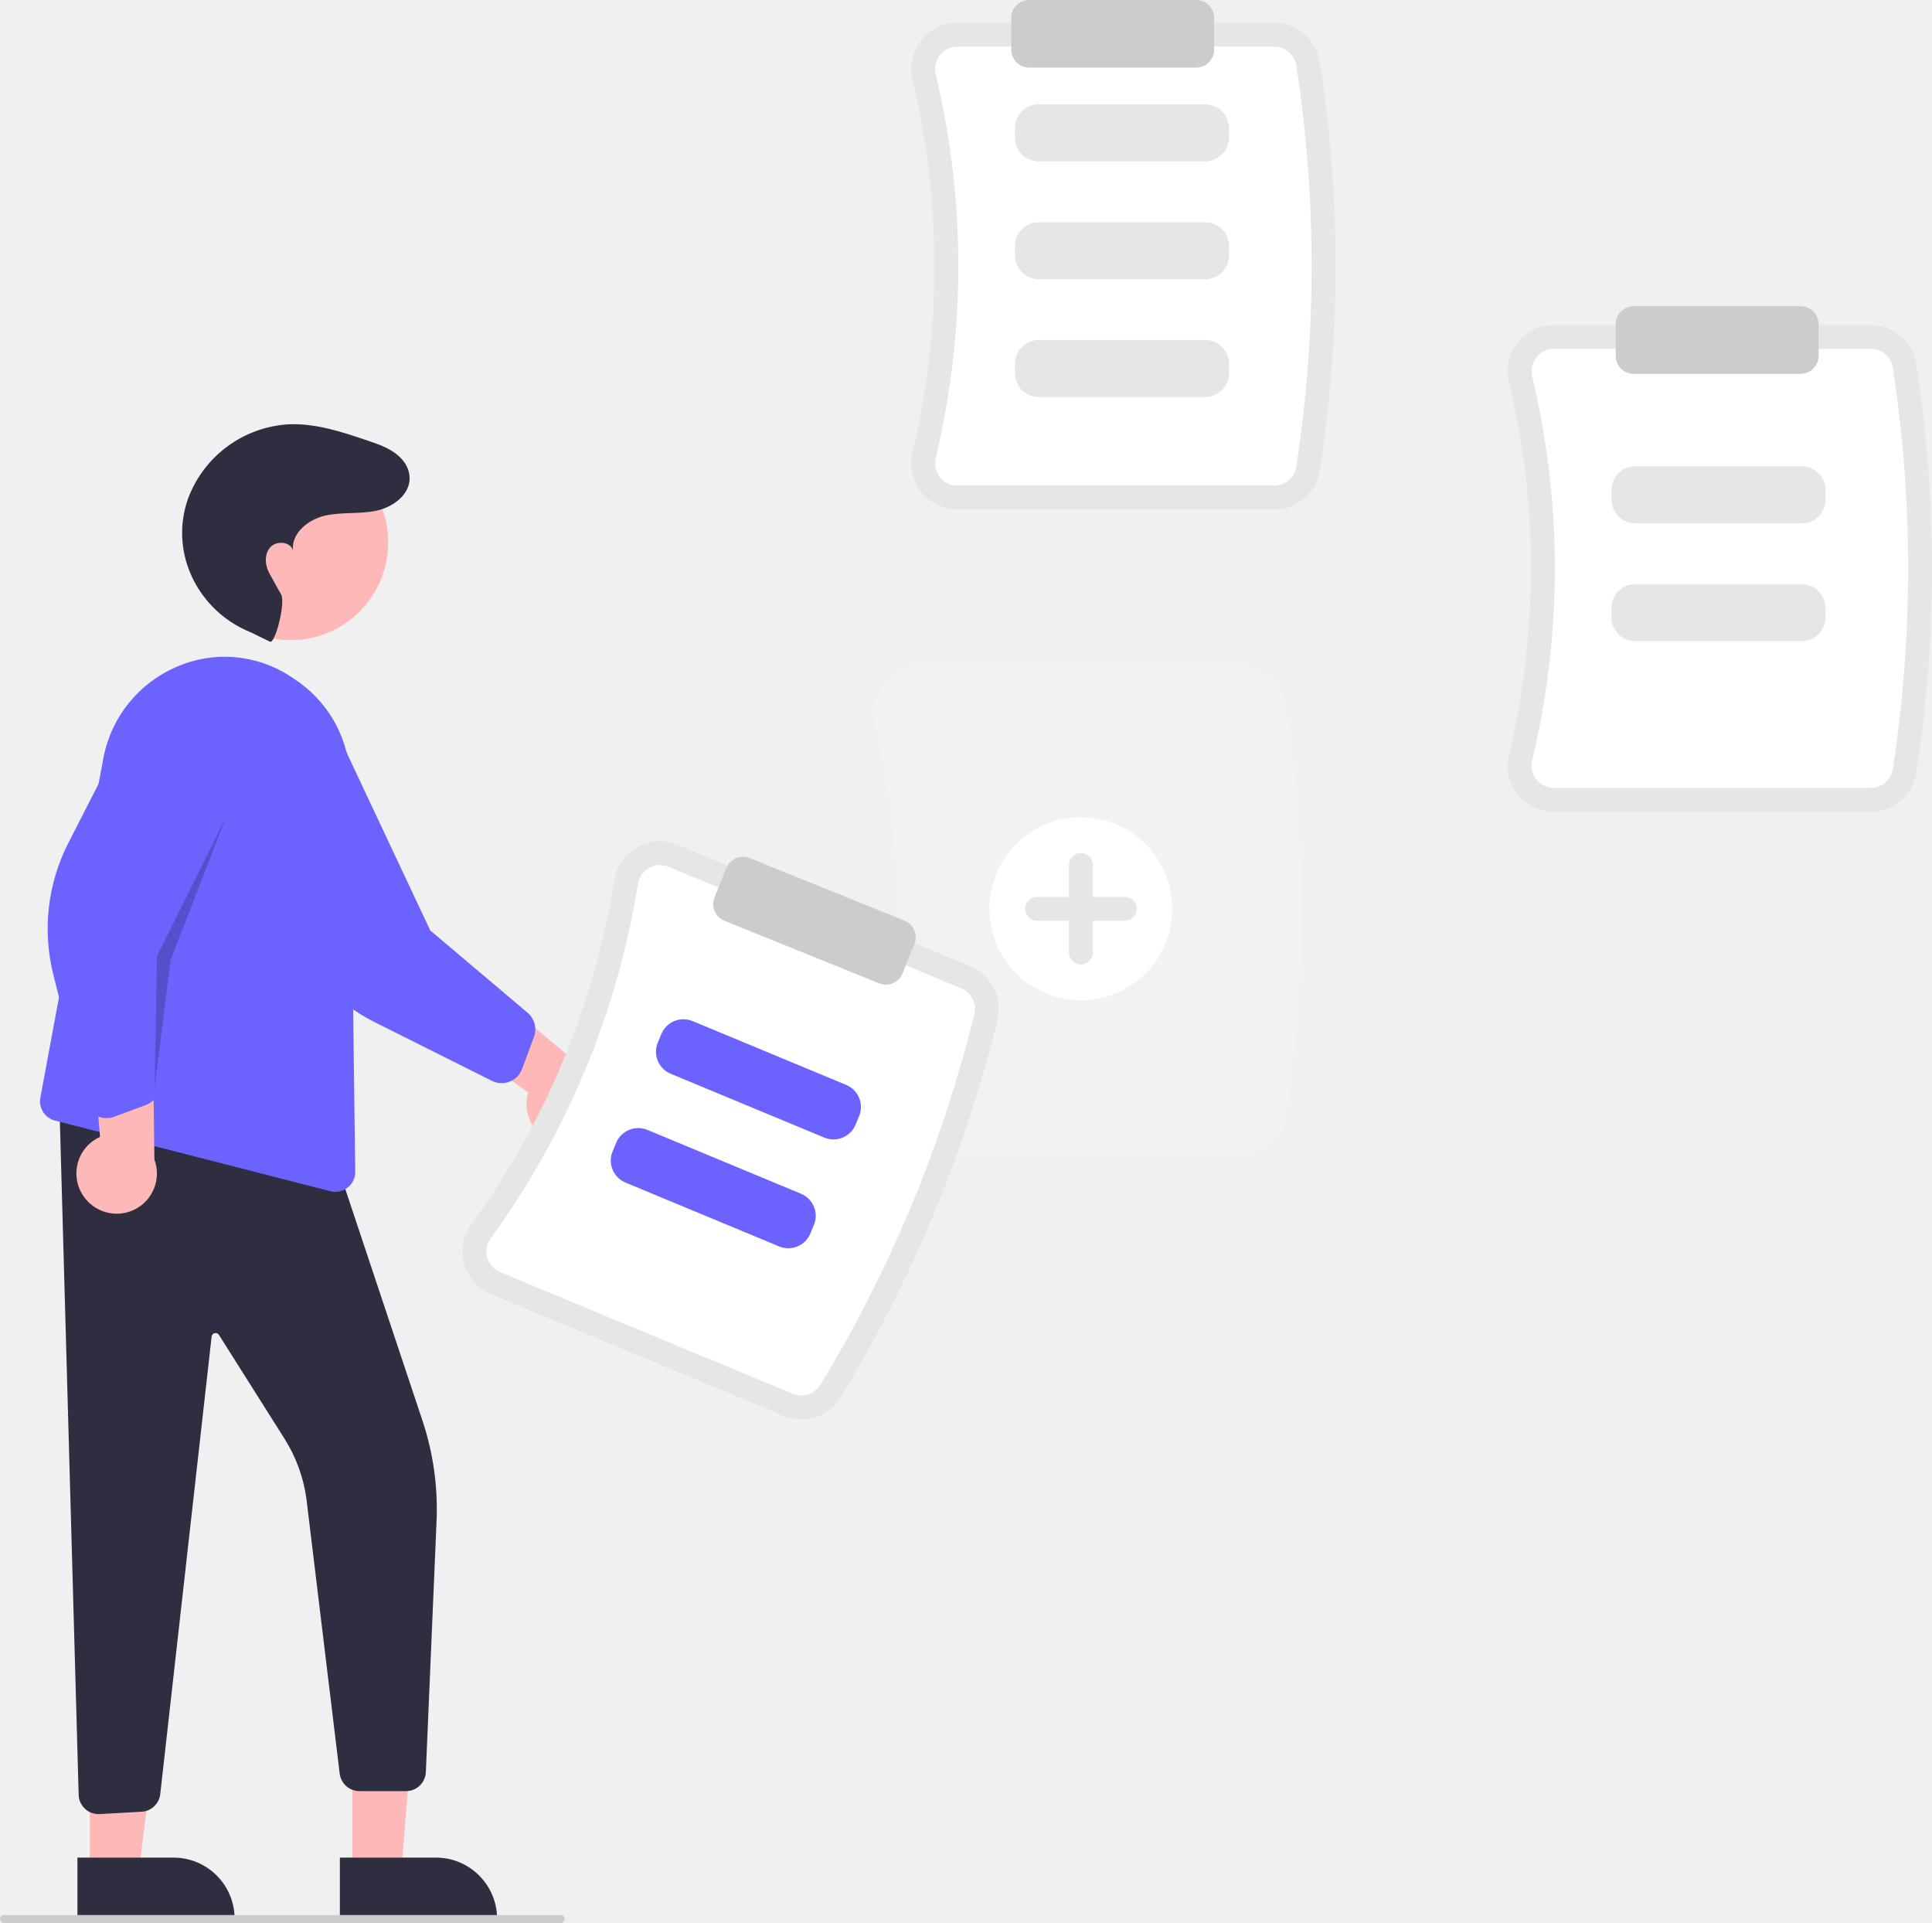
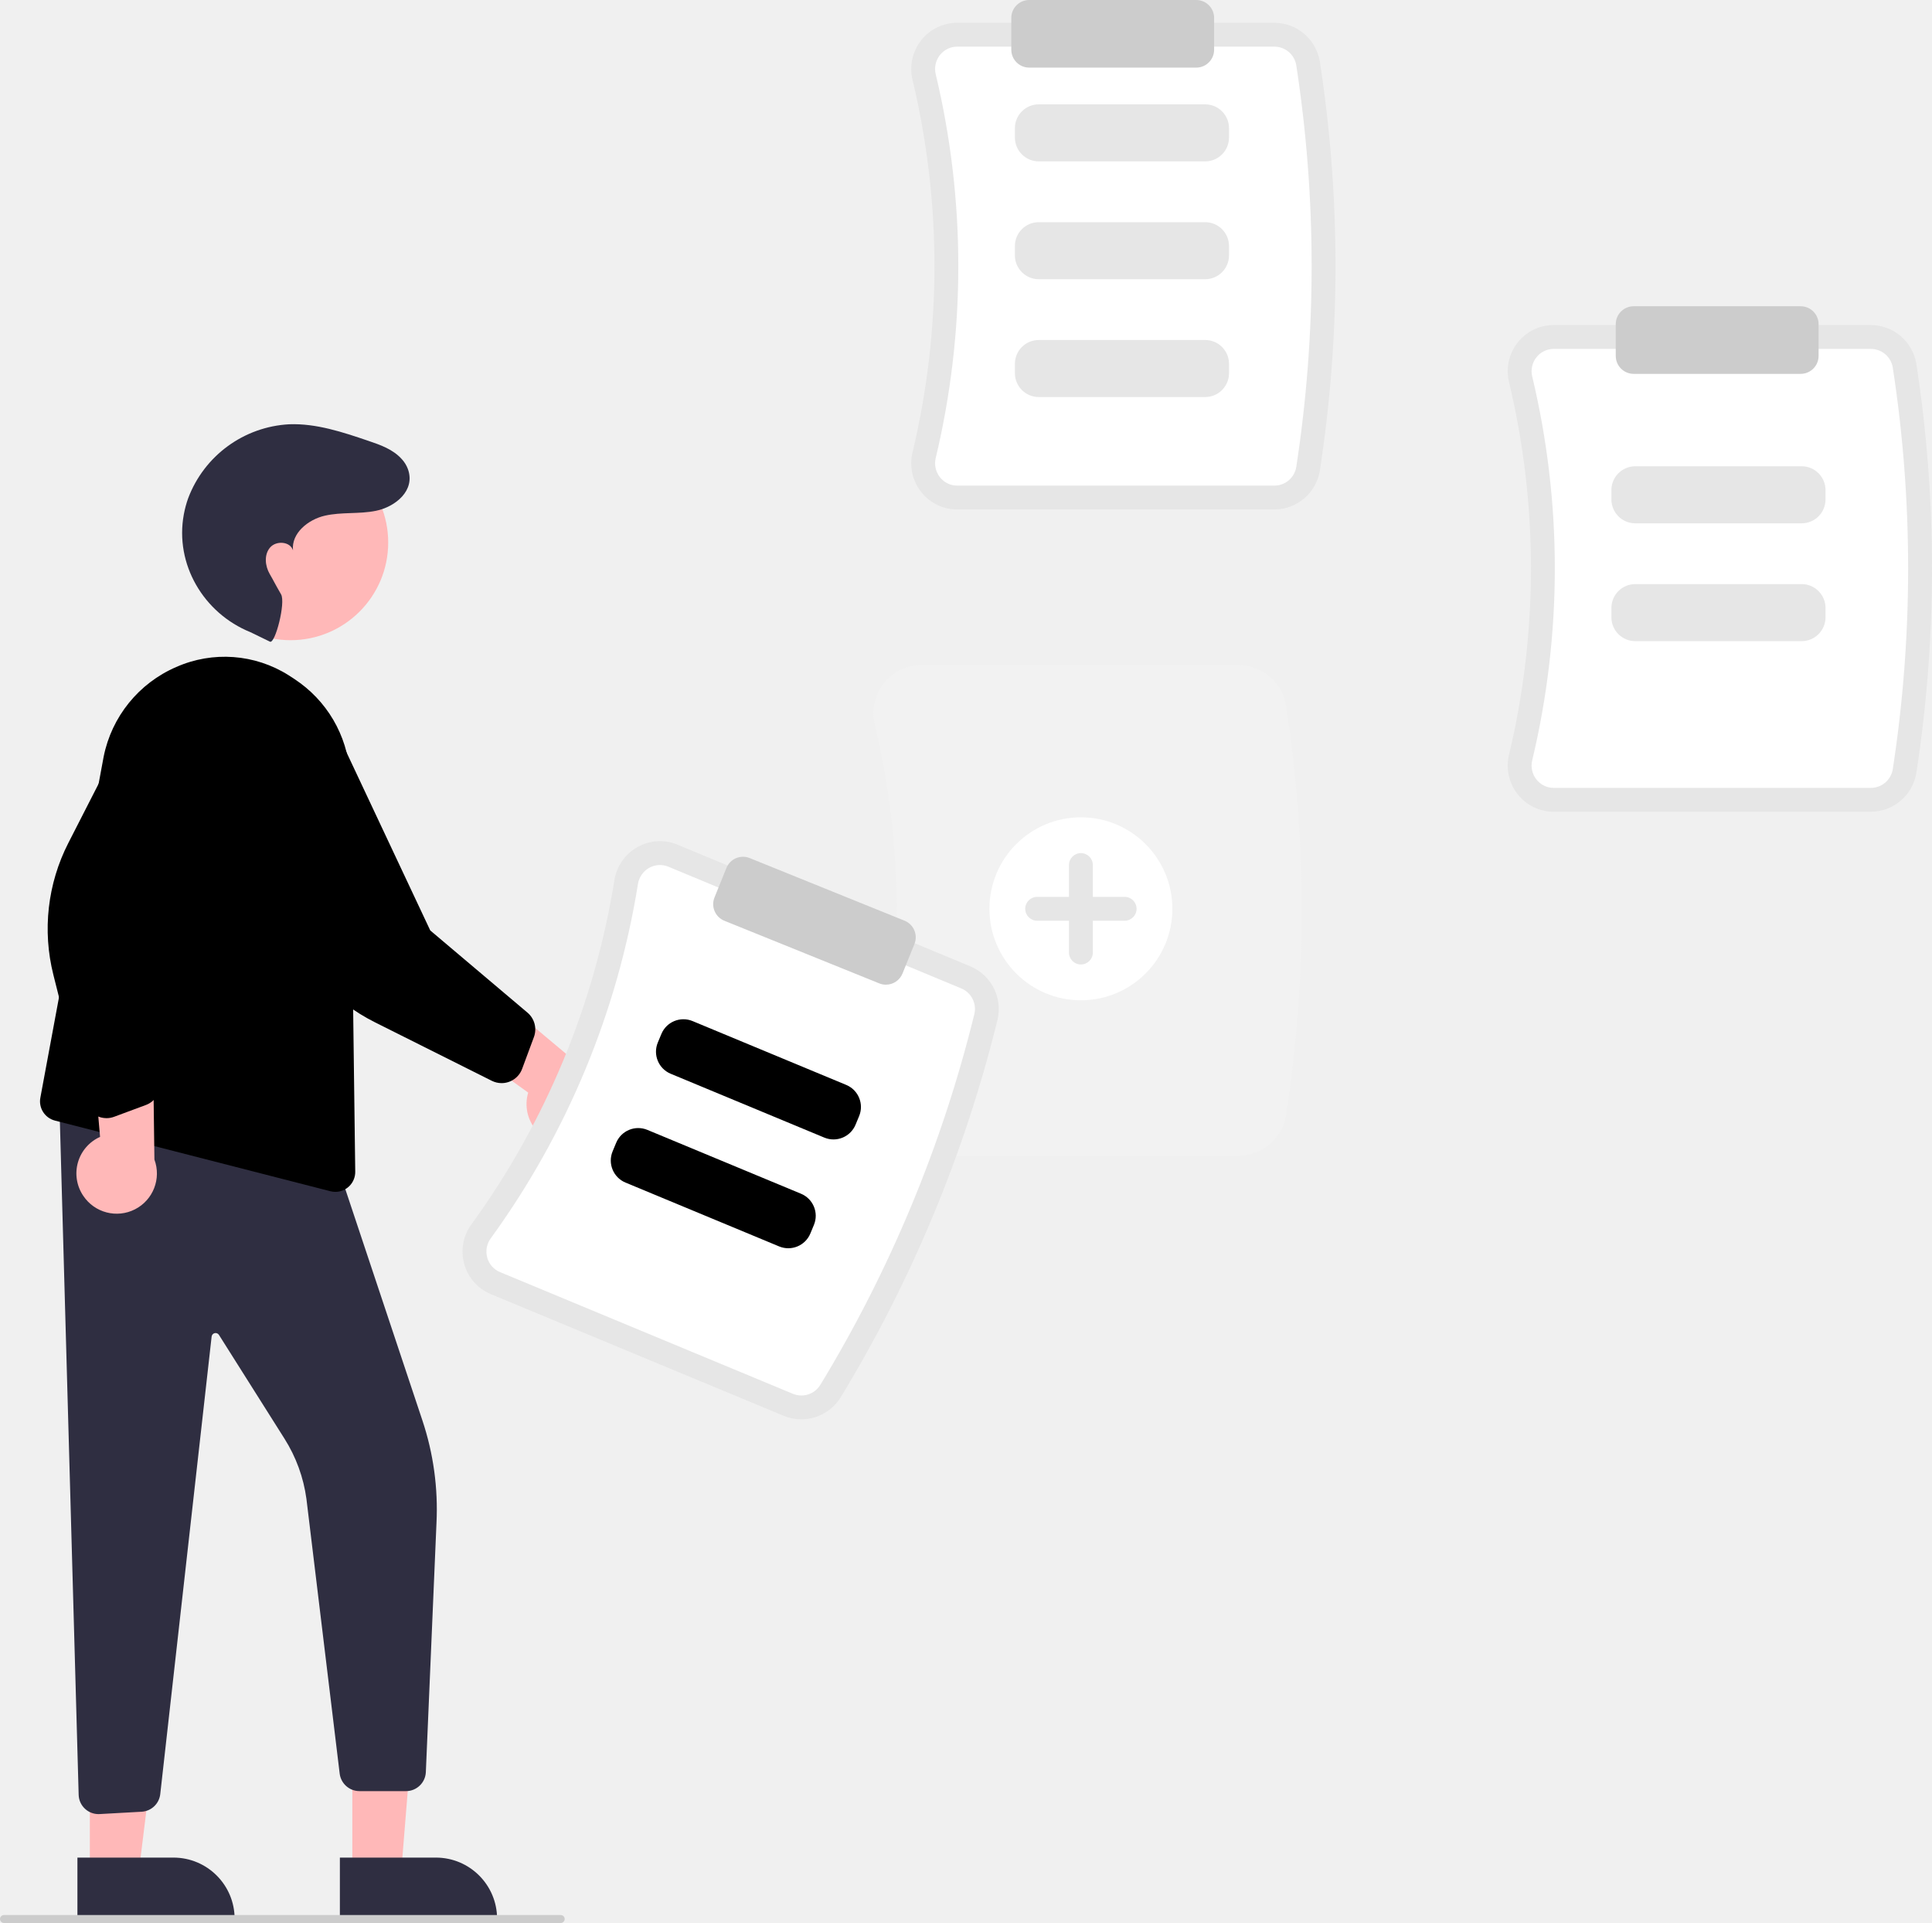
<svg xmlns="http://www.w3.org/2000/svg" id="ff753138-df00-44ec-9203-11de423f2580" data-name="Layer 1" width="485.834" height="483.5" viewBox="0 0 485.834 483.5">
  <path d="M677.542,336.347H597.8a11.478,11.478,0,0,1-9.066-4.394h0a11.622,11.622,0,0,1-2.177-9.968,201.631,201.631,0,0,0-0-93.647,11.624,11.624,0,0,1,2.177-9.967,11.478,11.478,0,0,1,9.066-4.394h79.741a11.623,11.623,0,0,1,11.439,9.755,337.961,337.961,0,0,1,0,102.858A11.623,11.623,0,0,1,677.542,336.347Z" transform="translate(-357.0831 -208.25)" fill="#e6e6e6" />
  <path d="M597.8,219.978a5.513,5.513,0,0,0-4.354,2.108,5.659,5.659,0,0,0-1.054,4.854,207.656,207.656,0,0,1,0,96.445,5.656,5.656,0,0,0,1.053,4.853l0.0 0a5.511,5.511,0,0,0,4.354,2.109h79.741a5.582,5.582,0,0,0,5.509-4.667,331.985,331.985,0,0,0,0-101.035,5.582,5.582,0,0,0-5.509-4.667Z" transform="translate(-357.0831 -208.25)" fill="#fff" />
  <path d="M660.141,248.829h-41.845a6.006,6.006,0,0,1-6-6v-2.345a6.006,6.006,0,0,1,6-6h41.845a6.006,6.006,0,0,1,6,6V242.829A6.006,6.006,0,0,1,660.141,248.829Z" transform="translate(-357.0831 -208.25)" fill="#e6e6e6" />
  <path d="M660.141,278.454h-41.845a6.006,6.006,0,0,1-6-6V270.11a6.006,6.006,0,0,1,6-6h41.845a6.006,6.006,0,0,1,6,6v2.345A6.006,6.006,0,0,1,660.141,278.454Z" transform="translate(-357.0831 -208.25)" fill="#e6e6e6" />
  <path d="M660.141,308.08h-41.845a6.006,6.006,0,0,1-6-6v-2.345a6.006,6.006,0,0,1,6-6h41.845a6.006,6.006,0,0,1,6,6v2.345A6.006,6.006,0,0,1,660.141,308.08Z" transform="translate(-357.0831 -208.25)" fill="#e6e6e6" />
  <path d="M827.542,412.347H747.8a11.478,11.478,0,0,1-9.066-4.394h0a11.622,11.622,0,0,1-2.177-9.968,201.631,201.631,0,0,0-0-93.647,11.624,11.624,0,0,1,2.177-9.967,11.478,11.478,0,0,1,9.066-4.394h79.741a11.623,11.623,0,0,1,11.439,9.755,337.961,337.961,0,0,1,0,102.858A11.623,11.623,0,0,1,827.542,412.347Z" transform="translate(-357.0831 -208.25)" fill="#e6e6e6" />
  <path d="M747.8,295.978a5.513,5.513,0,0,0-4.354,2.108,5.659,5.659,0,0,0-1.054,4.854,207.656,207.656,0,0,1,0,96.445,5.656,5.656,0,0,0,1.053,4.853l0.0 0a5.511,5.511,0,0,0,4.354,2.109h79.741a5.582,5.582,0,0,0,5.509-4.667,331.985,331.985,0,0,0,0-101.035,5.582,5.582,0,0,0-5.509-4.667Z" transform="translate(-357.0831 -208.25)" fill="#fff" />
  <path d="M668.542,498.847H588.8a11.975,11.975,0,0,1-9.458-4.584,12.119,12.119,0,0,1-2.27-10.394,201.131,201.131,0,0,0-0-93.414,12.121,12.121,0,0,1,2.27-10.394,11.976,11.976,0,0,1,9.459-4.584h79.741a12.127,12.127,0,0,1,11.933,10.179,338.459,338.459,0,0,1,0,103.011A12.127,12.127,0,0,1,668.542,498.847Z" transform="translate(-357.0831 -208.25)" fill="#f2f2f2" />
  <path d="M810.141,339.829h-41.845a6.006,6.006,0,0,1-6-6v-2.345a6.006,6.006,0,0,1,6-6h41.845a6.006,6.006,0,0,1,6,6V333.829A6.006,6.006,0,0,1,810.141,339.829Z" transform="translate(-357.0831 -208.25)" fill="#e6e6e6" />
  <path d="M810.141,369.454h-41.845a6.006,6.006,0,0,1-6-6V361.11a6.006,6.006,0,0,1,6-6h41.845a6.006,6.006,0,0,1,6,6v2.345A6.006,6.006,0,0,1,810.141,369.454Z" transform="translate(-357.0831 -208.25)" fill="#e6e6e6" />
  <circle cx="271.811" cy="228.5" r="23" fill="#fff" />
  <path d="M639.894,433.75h-8v-8a3,3,0,0,0-6,0v8h-8a3,3,0,0,0,0,6h8v8a3,3,0,0,0,6,0v-8h8a3,3,0,0,0,0-6Z" transform="translate(-357.0831 -208.25)" fill="#e6e6e6" />
  <path d="M657.894,225.25h-42a4.505,4.505,0,0,1-4.5-4.5v-8a4.505,4.505,0,0,1,4.5-4.5h42a4.505,4.505,0,0,1,4.5,4.5v8A4.505,4.505,0,0,1,657.894,225.25Z" transform="translate(-357.0831 -208.25)" fill="#ccc" />
  <path d="M809.894,302.25h-42a4.505,4.505,0,0,1-4.5-4.5v-8a4.505,4.505,0,0,1,4.5-4.5h42a4.505,4.505,0,0,1,4.5,4.5v8A4.505,4.505,0,0,1,809.894,302.25Z" transform="translate(-357.0831 -208.25)" fill="#ccc" />
  <polygon points="88.596 471.061 100.856 471.061 104.689 423.773 88.594 423.773 88.596 471.061" fill="#ffb8b8" />
  <path d="M442.552,675.308l24.144-.001h.001a15.386,15.386,0,0,1,15.386,15.386v.5l-39.531.001Z" transform="translate(-357.0831 -208.25)" fill="#2f2e41" />
  <polygon points="22.596 471.061 34.856 471.061 40.689 423.773 22.594 423.773 22.596 471.061" fill="#ffb8b8" />
  <path d="M376.552,675.308l24.144-.001h.001a15.386,15.386,0,0,1,15.386,15.386v.5l-39.531.001Z" transform="translate(-357.0831 -208.25)" fill="#2f2e41" />
  <path d="M381.854,664.373a4.981,4.981,0,0,1-3.375-1.318h0a4.961,4.961,0,0,1-1.616-3.537L371.947,483.304l69.811,17.452,21.54,64.618a70.461,70.461,0,0,1,3.545,25.824l-2.675,62.637a4.996,4.996,0,0,1-4.994,4.759h-11.709a5.023,5.023,0,0,1-4.955-4.33l-8.369-69.142a37.823,37.823,0,0,0-5.532-15.164l-16.469-26.076a1,1,0,0,0-1.838.41L397.378,659.38a4.993,4.993,0,0,1-4.687,4.396l-10.552.587C382.044,664.369,381.949,664.373,381.854,664.373Z" transform="translate(-357.0831 -208.25)" fill="#2f2e41" />
  <circle cx="73.058" cy="136.406" r="24.561" fill="#ffb8b8" />
-   <path d="M441.424,507.922a5.076,5.076,0,0,1-1.253-.159H440.17l-69.264-17.76a4.998,4.998,0,0,1-3.663-5.815L383.15,398.497a31.214,31.214,0,0,1,18.25-22.54,30.113,30.113,0,0,1,28.266,2.075c.97.605,1.947,1.265,2.903,1.961a30.96,30.96,0,0,1,12.579,24.529l1.265,98.329a5.007,5.007,0,0,1-4.988,5.071Z" transform="translate(-357.0831 -208.25)" fill="#6c63ff" />
+   <path d="M441.424,507.922a5.076,5.076,0,0,1-1.253-.159H440.17l-69.264-17.76a4.998,4.998,0,0,1-3.663-5.815L383.15,398.497a31.214,31.214,0,0,1,18.25-22.54,30.113,30.113,0,0,1,28.266,2.075c.97.605,1.947,1.265,2.903,1.961a30.96,30.96,0,0,1,12.579,24.529l1.265,98.329a5.007,5.007,0,0,1-4.988,5.071Z" transform="translate(-357.0831 -208.25)" fill="currentColor" />
  <path d="M378.032,508.93a10.056,10.056,0,0,1,4.214-14.832l-3.081-35.602,16.326,8.848.423,32.452a10.11,10.11,0,0,1-17.882,9.134Z" transform="translate(-357.0831 -208.25)" fill="#ffb8b8" />
-   <path d="M383.865,489.389a5.532,5.532,0,0,1-1.366-.173,5.496,5.496,0,0,1-3.972-3.986l-8.023-31.884a47.37,47.37,0,0,1,3.761-33.135l16.809-32.882a15.541,15.541,0,0,1,18.808-11.019,15.356,15.356,0,0,1,9.475,7.101,15.567,15.567,0,0,1,1.654,11.913l-23.927,53.506.284,32.036a5.519,5.519,0,0,1-3.584,5.205l-8.007,2.974A5.48,5.48,0,0,1,383.865,489.389Z" transform="translate(-357.0831 -208.25)" fill="#6c63ff" />
+   <path d="M383.865,489.389a5.532,5.532,0,0,1-1.366-.173,5.496,5.496,0,0,1-3.972-3.986l-8.023-31.884a47.37,47.37,0,0,1,3.761-33.135l16.809-32.882a15.541,15.541,0,0,1,18.808-11.019,15.356,15.356,0,0,1,9.475,7.101,15.567,15.567,0,0,1,1.654,11.913l-23.927,53.506.284,32.036a5.519,5.519,0,0,1-3.584,5.205l-8.007,2.974A5.48,5.48,0,0,1,383.865,489.389Z" transform="translate(-357.0831 -208.25)" fill="currentColor" />
  <path d="M498.401,495.835a10.056,10.056,0,0,1-8.493-12.87l-28.993-20.889,17.357-6.602,24.872,20.849a10.11,10.11,0,0,1-4.742,19.512Z" transform="translate(-357.0831 -208.25)" fill="#ffb8b8" />
-   <path d="M483.223,480.581a5.522,5.522,0,0,1-2.463-.582L451.361,465.282a47.381,47.381,0,0,1-22.661-24.465L414.743,406.626a15.544,15.544,0,0,1,3.918-21.444,15.352,15.352,0,0,1,11.59-2.543,15.57,15.57,0,0,1,10.081,6.512l24.945,53.04L489.743,462.873a5.518,5.518,0,0,1,1.607,6.112l-2.97,8.008a5.474,5.474,0,0,1-2.007,2.596,5.497,5.497,0,0,1-3.15.992Z" transform="translate(-357.0831 -208.25)" fill="#6c63ff" />
+   <path d="M483.223,480.581a5.522,5.522,0,0,1-2.463-.582L451.361,465.282a47.381,47.381,0,0,1-22.661-24.465L414.743,406.626a15.544,15.544,0,0,1,3.918-21.444,15.352,15.352,0,0,1,11.59-2.543,15.57,15.57,0,0,1,10.081,6.512l24.945,53.04L489.743,462.873a5.518,5.518,0,0,1,1.607,6.112l-2.97,8.008a5.474,5.474,0,0,1-2.007,2.596,5.497,5.497,0,0,1-3.15.992Z" transform="translate(-357.0831 -208.25)" fill="currentColor" />
  <path d="M424.983,369.593c1.305.571,3.977-9.827,2.78-11.907-1.78-3.093-1.675-3.071-2.857-5.117s-1.446-4.847.084-6.648,5.072-1.562,5.77.696c-.449-4.288,3.792-7.735,7.993-8.703s8.632-.367,12.857-1.229c4.902-1,10.003-5.11,8.047-10.501a7.593,7.593,0,0,0-1.481-2.434c-2.26-2.541-5.421-3.626-8.512-4.675-6.43-2.182-13.036-4.392-19.822-4.151A28.798,28.798,0,0,0,404.397,333.533a26.156,26.156,0,0,0-1.083,4.025c-2.329,12.524,4.944,24.878,16.756,29.647Z" transform="translate(-357.0831 -208.25)" fill="#2f2e41" />
  <polygon points="38.9 273.343 39.457 240.414 56.9 205.343 42.9 241.343 38.9 273.343" opacity="0.2" />
  <path d="M554.16,564.232,480.522,533.637a11.478,11.478,0,0,1-6.686-7.536h0a11.622,11.622,0,0,1,1.815-10.04,201.631,201.631,0,0,0,35.93-86.48,11.624,11.624,0,0,1,5.834-8.369,11.478,11.478,0,0,1,10.058-.579l73.638,30.596a11.623,11.623,0,0,1,6.821,13.398,337.961,337.961,0,0,1-39.465,94.986A11.623,11.623,0,0,1,554.16,564.232Z" transform="translate(-357.0831 -208.25)" fill="#e6e6e6" />
  <path d="M525.171,426.174a5.513,5.513,0,0,0-4.83.276,5.659,5.659,0,0,0-2.835,4.078,207.656,207.656,0,0,1-37.004,89.064,5.656,5.656,0,0,0-.889,4.885l0.0.001a5.511,5.511,0,0,0,3.212,3.618l73.638,30.596a5.582,5.582,0,0,0,6.878-2.196,331.986,331.986,0,0,0,38.766-93.302,5.582,5.582,0,0,0-3.297-6.423Z" transform="translate(-357.0831 -208.25)" fill="#fff" />
-   <path d="M564.38,494.281l-38.642-16.055a6.006,6.006,0,0,1-3.239-7.843l.9-2.165a6.006,6.006,0,0,1,7.843-3.239l38.642,16.055a6.006,6.006,0,0,1,3.239,7.843l-.9,2.165A6.006,6.006,0,0,1,564.38,494.281Z" transform="translate(-357.0831 -208.25)" fill="#6c63ff" />
-   <path d="M553.013,521.64l-38.642-16.055a6.006,6.006,0,0,1-3.239-7.843l.9-2.165a6.006,6.006,0,0,1,7.843-3.239L558.517,508.394a6.006,6.006,0,0,1,3.239,7.843l-.9,2.165A6.006,6.006,0,0,1,553.013,521.64Z" transform="translate(-357.0831 -208.25)" fill="#6c63ff" />
+   <path d="M564.38,494.281l-38.642-16.055a6.006,6.006,0,0,1-3.239-7.843l.9-2.165a6.006,6.006,0,0,1,7.843-3.239l38.642,16.055a6.006,6.006,0,0,1,3.239,7.843l-.9,2.165A6.006,6.006,0,0,1,564.38,494.281Z" transform="translate(-357.0831 -208.25)" fill="currentColor" />
+   <path d="M553.013,521.64l-38.642-16.055a6.006,6.006,0,0,1-3.239-7.843l.9-2.165a6.006,6.006,0,0,1,7.843-3.239L558.517,508.394a6.006,6.006,0,0,1,3.239,7.843l-.9,2.165A6.006,6.006,0,0,1,553.013,521.64Z" transform="translate(-357.0831 -208.25)" fill="currentColor" />
  <path d="M579.864,455.832a4.489,4.489,0,0,1-1.687-.331l-38.938-15.743a4.505,4.505,0,0,1-2.485-5.858l2.999-7.417a4.5,4.5,0,0,1,5.859-2.485l38.938,15.743a4.505,4.505,0,0,1,2.485,5.858l-2.999,7.417a4.511,4.511,0,0,1-4.171,2.815Z" transform="translate(-357.0831 -208.25)" fill="#ccc" />
  <path d="M498.083,691.75h-140a1,1,0,1,1,0-2h140a1,1,0,0,1,0,2Z" transform="translate(-357.0831 -208.25)" fill="#ccc" />
</svg>
